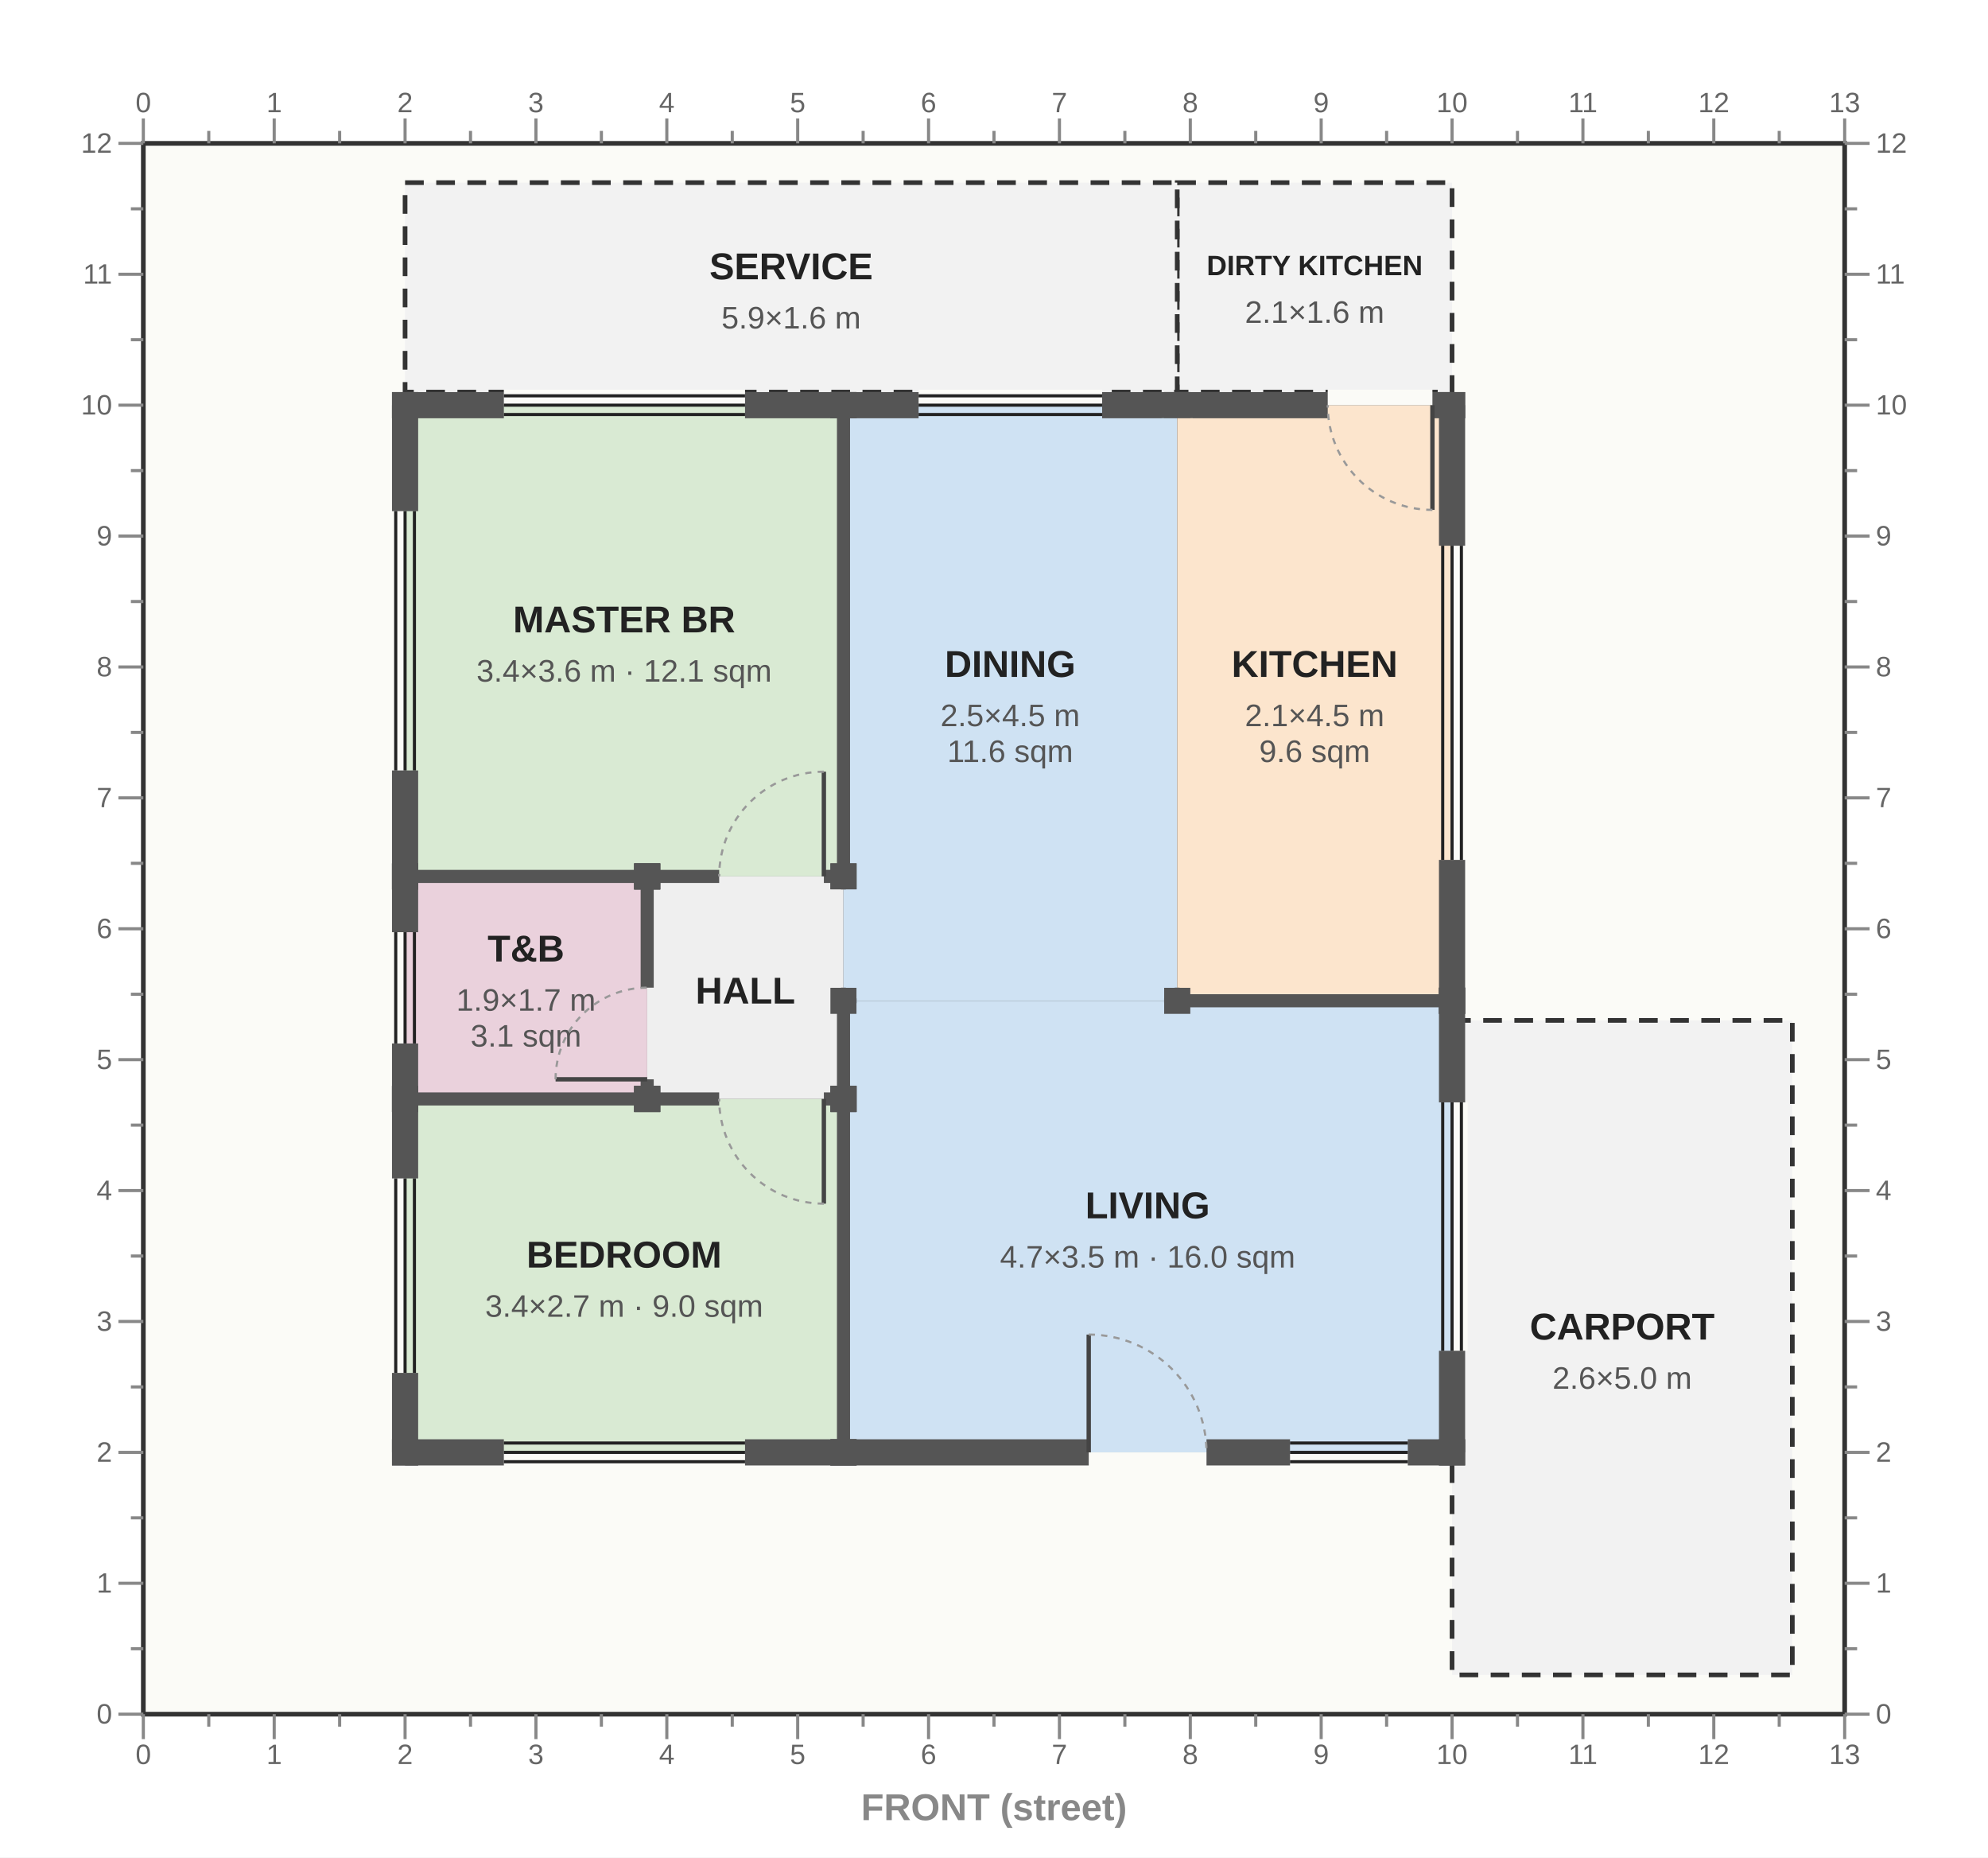
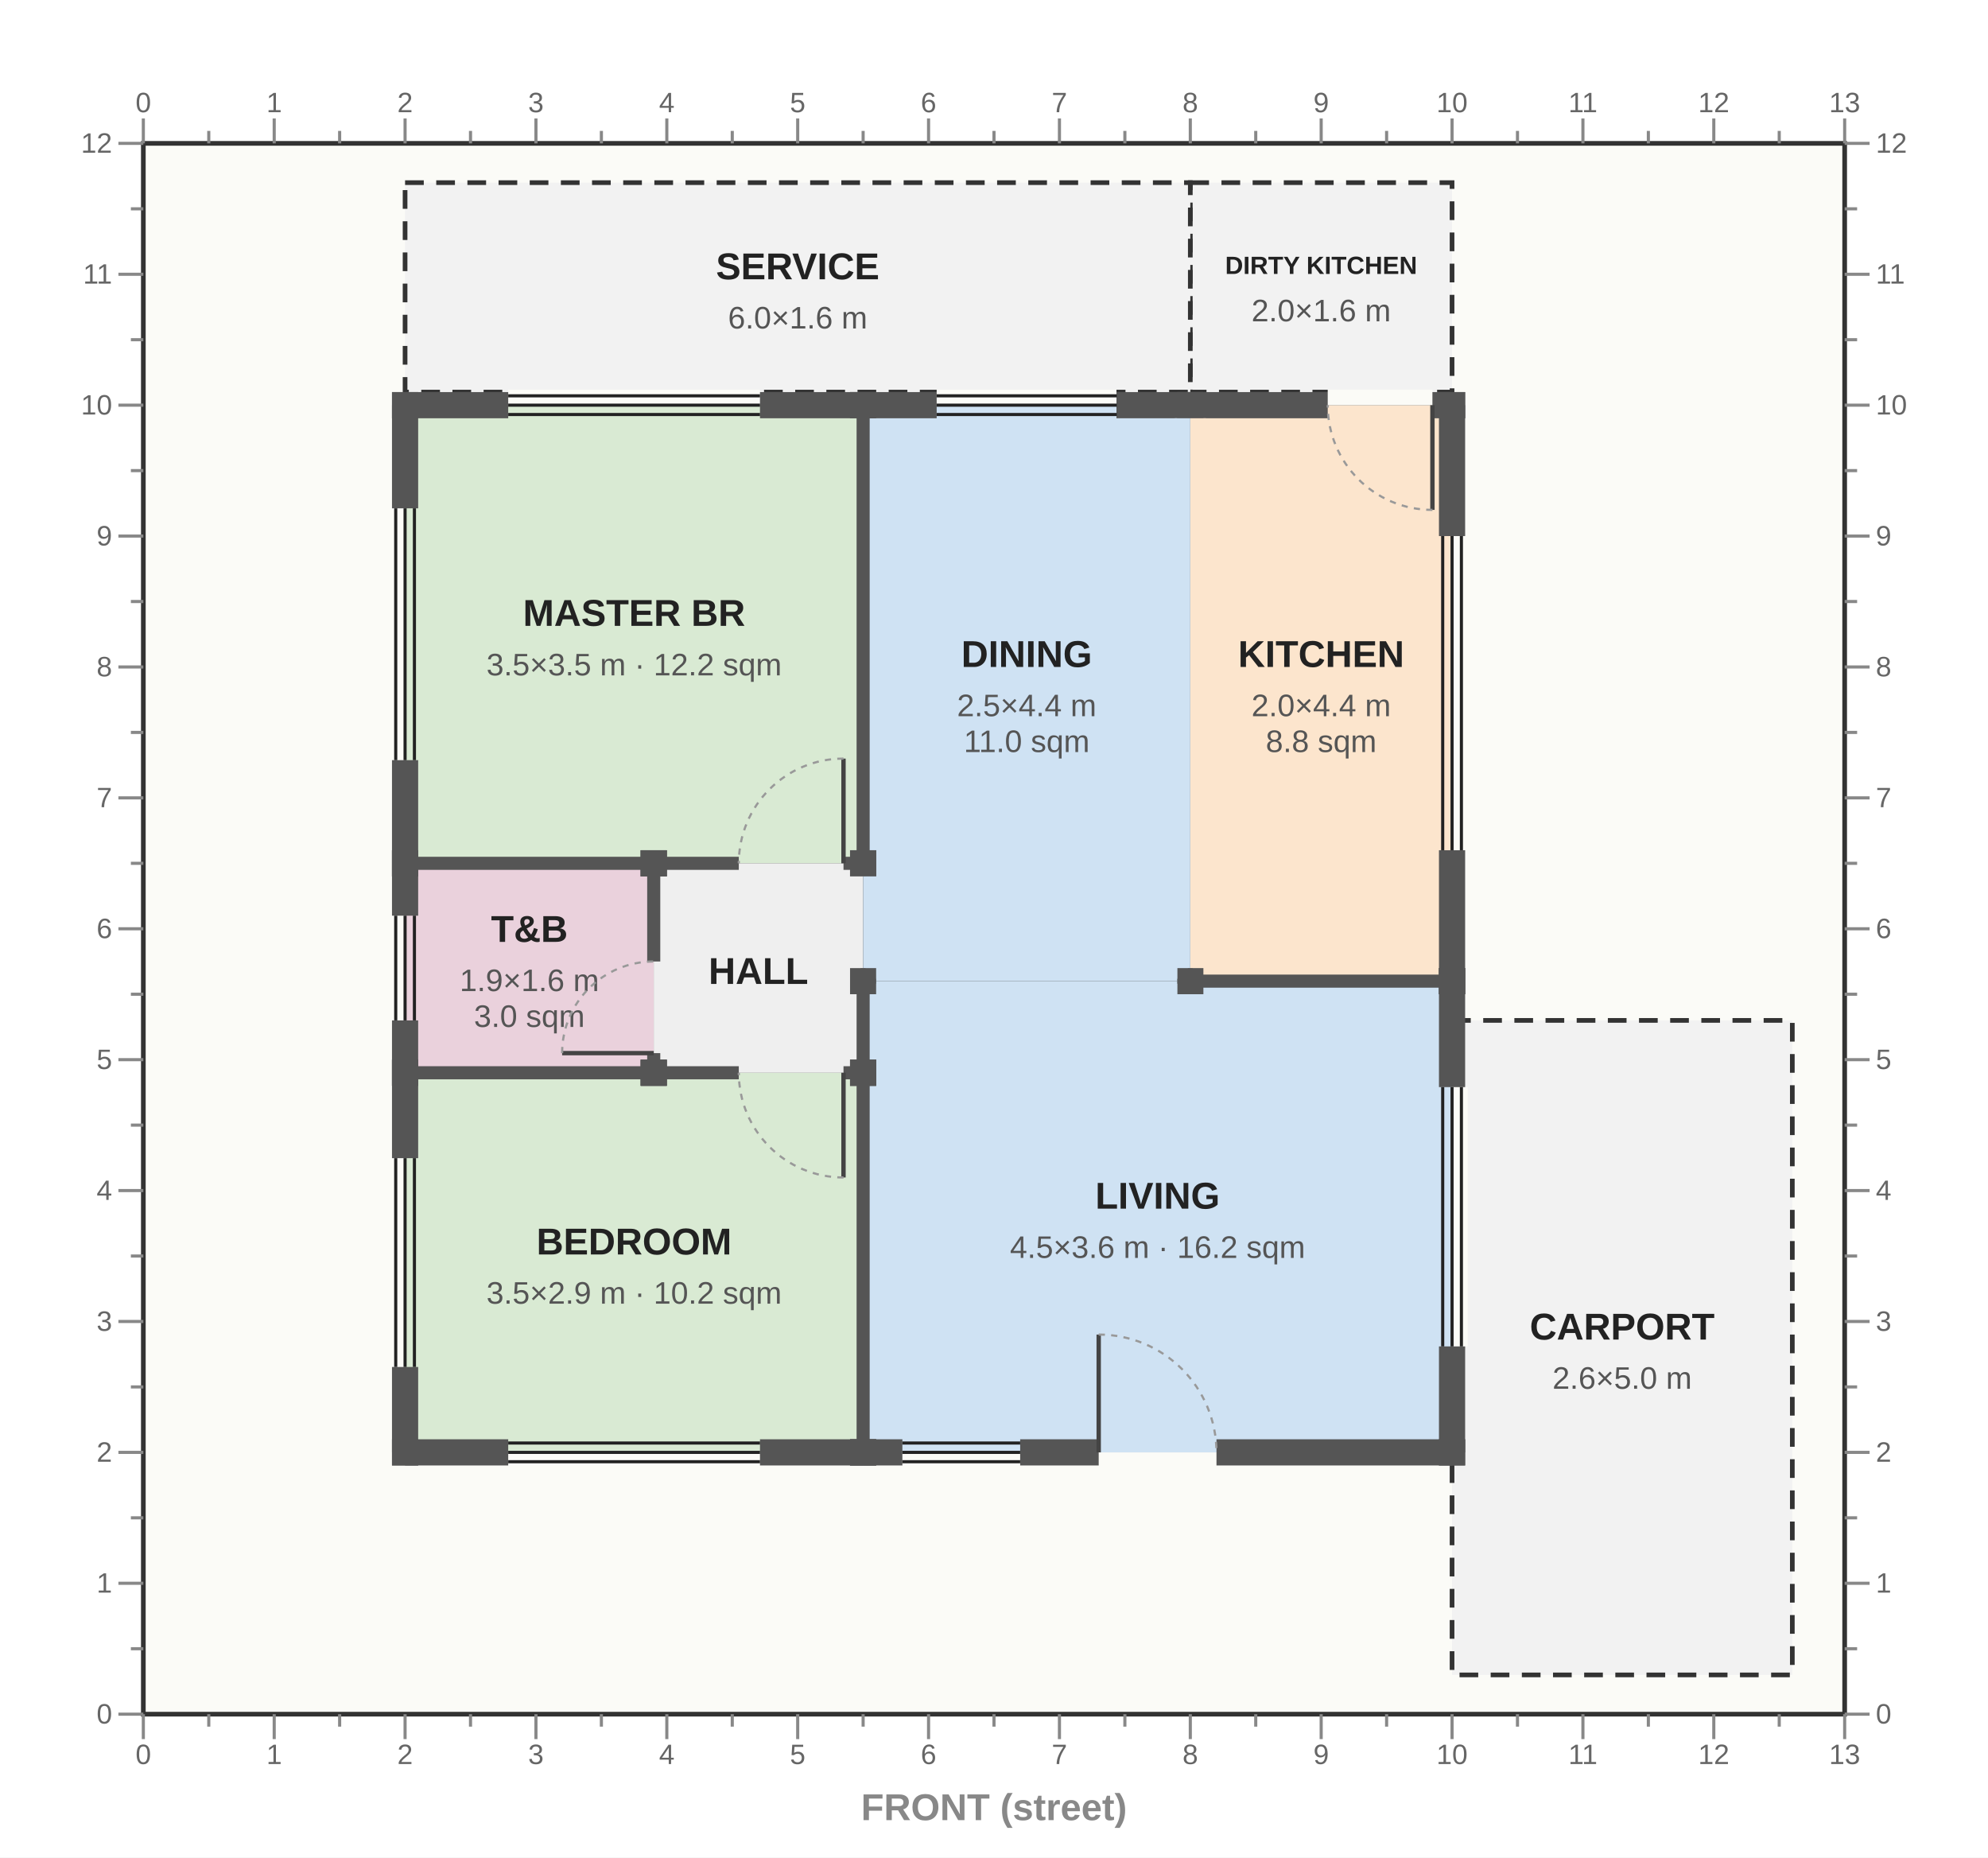
<svg xmlns="http://www.w3.org/2000/svg" width="638" height="596" viewBox="0 0 638 596">
  <rect x="0" y="0" width="638" height="596" fill="white" />
  <rect x="46.0" y="46.0" width="546.0" height="504.0" fill="#fbfbf7" stroke="#333" stroke-width="1.5" />
  <line x1="46.0" y1="46.0" x2="46.0" y2="38.0" stroke="#888" stroke-width="1" />
  <line x1="46.0" y1="550.0" x2="46.0" y2="558.0" stroke="#888" stroke-width="1" />
  <text x="46.0" y="36.0" text-anchor="middle" font-family="Arial" font-size="9" fill="#666">0</text>
  <text x="46.0" y="566.0" text-anchor="middle" font-family="Arial" font-size="9" fill="#666">0</text>
  <line x1="67.0" y1="46.0" x2="67.0" y2="42.0" stroke="#888" stroke-width="1" />
  <line x1="67.0" y1="550.0" x2="67.0" y2="554.0" stroke="#888" stroke-width="1" />
  <line x1="88.0" y1="46.0" x2="88.0" y2="38.0" stroke="#888" stroke-width="1" />
  <line x1="88.0" y1="550.0" x2="88.0" y2="558.0" stroke="#888" stroke-width="1" />
  <text x="88.0" y="36.0" text-anchor="middle" font-family="Arial" font-size="9" fill="#666">1</text>
  <text x="88.0" y="566.0" text-anchor="middle" font-family="Arial" font-size="9" fill="#666">1</text>
  <line x1="109.0" y1="46.0" x2="109.0" y2="42.0" stroke="#888" stroke-width="1" />
  <line x1="109.0" y1="550.0" x2="109.0" y2="554.0" stroke="#888" stroke-width="1" />
  <line x1="130.0" y1="46.0" x2="130.0" y2="38.0" stroke="#888" stroke-width="1" />
  <line x1="130.0" y1="550.0" x2="130.0" y2="558.0" stroke="#888" stroke-width="1" />
  <text x="130.0" y="36.0" text-anchor="middle" font-family="Arial" font-size="9" fill="#666">2</text>
  <text x="130.0" y="566.0" text-anchor="middle" font-family="Arial" font-size="9" fill="#666">2</text>
  <line x1="151.0" y1="46.0" x2="151.0" y2="42.0" stroke="#888" stroke-width="1" />
  <line x1="151.0" y1="550.0" x2="151.0" y2="554.0" stroke="#888" stroke-width="1" />
  <line x1="172.0" y1="46.0" x2="172.0" y2="38.0" stroke="#888" stroke-width="1" />
  <line x1="172.0" y1="550.0" x2="172.0" y2="558.0" stroke="#888" stroke-width="1" />
  <text x="172.0" y="36.0" text-anchor="middle" font-family="Arial" font-size="9" fill="#666">3</text>
  <text x="172.0" y="566.0" text-anchor="middle" font-family="Arial" font-size="9" fill="#666">3</text>
  <line x1="193.0" y1="46.0" x2="193.0" y2="42.0" stroke="#888" stroke-width="1" />
  <line x1="193.0" y1="550.0" x2="193.0" y2="554.0" stroke="#888" stroke-width="1" />
  <line x1="214.0" y1="46.0" x2="214.0" y2="38.0" stroke="#888" stroke-width="1" />
  <line x1="214.0" y1="550.0" x2="214.0" y2="558.0" stroke="#888" stroke-width="1" />
  <text x="214.0" y="36.0" text-anchor="middle" font-family="Arial" font-size="9" fill="#666">4</text>
  <text x="214.0" y="566.0" text-anchor="middle" font-family="Arial" font-size="9" fill="#666">4</text>
  <line x1="235.0" y1="46.0" x2="235.0" y2="42.0" stroke="#888" stroke-width="1" />
  <line x1="235.0" y1="550.0" x2="235.0" y2="554.0" stroke="#888" stroke-width="1" />
  <line x1="256.0" y1="46.0" x2="256.0" y2="38.0" stroke="#888" stroke-width="1" />
  <line x1="256.0" y1="550.0" x2="256.0" y2="558.0" stroke="#888" stroke-width="1" />
  <text x="256.0" y="36.0" text-anchor="middle" font-family="Arial" font-size="9" fill="#666">5</text>
  <text x="256.0" y="566.0" text-anchor="middle" font-family="Arial" font-size="9" fill="#666">5</text>
  <line x1="277.0" y1="46.0" x2="277.0" y2="42.0" stroke="#888" stroke-width="1" />
  <line x1="277.0" y1="550.0" x2="277.0" y2="554.0" stroke="#888" stroke-width="1" />
  <line x1="298.0" y1="46.0" x2="298.0" y2="38.0" stroke="#888" stroke-width="1" />
  <line x1="298.0" y1="550.0" x2="298.0" y2="558.0" stroke="#888" stroke-width="1" />
  <text x="298.0" y="36.0" text-anchor="middle" font-family="Arial" font-size="9" fill="#666">6</text>
  <text x="298.0" y="566.0" text-anchor="middle" font-family="Arial" font-size="9" fill="#666">6</text>
  <line x1="319.0" y1="46.0" x2="319.0" y2="42.0" stroke="#888" stroke-width="1" />
  <line x1="319.0" y1="550.0" x2="319.0" y2="554.0" stroke="#888" stroke-width="1" />
  <line x1="340.0" y1="46.0" x2="340.0" y2="38.0" stroke="#888" stroke-width="1" />
  <line x1="340.0" y1="550.0" x2="340.0" y2="558.0" stroke="#888" stroke-width="1" />
  <text x="340.0" y="36.0" text-anchor="middle" font-family="Arial" font-size="9" fill="#666">7</text>
  <text x="340.0" y="566.0" text-anchor="middle" font-family="Arial" font-size="9" fill="#666">7</text>
  <line x1="361.0" y1="46.0" x2="361.0" y2="42.0" stroke="#888" stroke-width="1" />
  <line x1="361.0" y1="550.0" x2="361.0" y2="554.0" stroke="#888" stroke-width="1" />
  <line x1="382.0" y1="46.0" x2="382.0" y2="38.0" stroke="#888" stroke-width="1" />
  <line x1="382.0" y1="550.0" x2="382.0" y2="558.0" stroke="#888" stroke-width="1" />
  <text x="382.0" y="36.0" text-anchor="middle" font-family="Arial" font-size="9" fill="#666">8</text>
  <text x="382.0" y="566.0" text-anchor="middle" font-family="Arial" font-size="9" fill="#666">8</text>
  <line x1="403.0" y1="46.0" x2="403.0" y2="42.0" stroke="#888" stroke-width="1" />
  <line x1="403.0" y1="550.0" x2="403.0" y2="554.0" stroke="#888" stroke-width="1" />
  <line x1="424.0" y1="46.0" x2="424.0" y2="38.0" stroke="#888" stroke-width="1" />
  <line x1="424.0" y1="550.0" x2="424.0" y2="558.0" stroke="#888" stroke-width="1" />
  <text x="424.0" y="36.0" text-anchor="middle" font-family="Arial" font-size="9" fill="#666">9</text>
  <text x="424.0" y="566.0" text-anchor="middle" font-family="Arial" font-size="9" fill="#666">9</text>
  <line x1="445.0" y1="46.0" x2="445.0" y2="42.0" stroke="#888" stroke-width="1" />
  <line x1="445.0" y1="550.0" x2="445.0" y2="554.0" stroke="#888" stroke-width="1" />
  <line x1="466.0" y1="46.0" x2="466.0" y2="38.0" stroke="#888" stroke-width="1" />
  <line x1="466.0" y1="550.0" x2="466.0" y2="558.0" stroke="#888" stroke-width="1" />
  <text x="466.0" y="36.0" text-anchor="middle" font-family="Arial" font-size="9" fill="#666">10</text>
  <text x="466.0" y="566.0" text-anchor="middle" font-family="Arial" font-size="9" fill="#666">10</text>
  <line x1="487.0" y1="46.0" x2="487.0" y2="42.0" stroke="#888" stroke-width="1" />
  <line x1="487.0" y1="550.0" x2="487.0" y2="554.0" stroke="#888" stroke-width="1" />
  <line x1="508.0" y1="46.0" x2="508.0" y2="38.0" stroke="#888" stroke-width="1" />
  <line x1="508.0" y1="550.0" x2="508.0" y2="558.0" stroke="#888" stroke-width="1" />
  <text x="508.0" y="36.0" text-anchor="middle" font-family="Arial" font-size="9" fill="#666">11</text>
  <text x="508.0" y="566.0" text-anchor="middle" font-family="Arial" font-size="9" fill="#666">11</text>
  <line x1="529.0" y1="46.0" x2="529.0" y2="42.0" stroke="#888" stroke-width="1" />
  <line x1="529.0" y1="550.0" x2="529.0" y2="554.0" stroke="#888" stroke-width="1" />
  <line x1="550.0" y1="46.0" x2="550.0" y2="38.0" stroke="#888" stroke-width="1" />
  <line x1="550.0" y1="550.0" x2="550.0" y2="558.0" stroke="#888" stroke-width="1" />
  <text x="550.0" y="36.0" text-anchor="middle" font-family="Arial" font-size="9" fill="#666">12</text>
  <text x="550.0" y="566.0" text-anchor="middle" font-family="Arial" font-size="9" fill="#666">12</text>
  <line x1="571.0" y1="46.0" x2="571.0" y2="42.0" stroke="#888" stroke-width="1" />
  <line x1="571.0" y1="550.0" x2="571.0" y2="554.0" stroke="#888" stroke-width="1" />
  <line x1="592.0" y1="46.0" x2="592.0" y2="38.0" stroke="#888" stroke-width="1" />
  <line x1="592.0" y1="550.0" x2="592.0" y2="558.0" stroke="#888" stroke-width="1" />
  <text x="592.0" y="36.0" text-anchor="middle" font-family="Arial" font-size="9" fill="#666">13</text>
  <text x="592.0" y="566.0" text-anchor="middle" font-family="Arial" font-size="9" fill="#666">13</text>
  <line x1="46.0" y1="550.0" x2="38.0" y2="550.0" stroke="#888" stroke-width="1" />
  <line x1="592.0" y1="550.0" x2="600.0" y2="550.0" stroke="#888" stroke-width="1" />
  <text x="36.0" y="553.0" text-anchor="end" font-family="Arial" font-size="9" fill="#666">0</text>
  <text x="602.0" y="553.0" text-anchor="start" font-family="Arial" font-size="9" fill="#666">0</text>
  <line x1="46.0" y1="529.0" x2="42.0" y2="529.0" stroke="#888" stroke-width="1" />
  <line x1="592.0" y1="529.0" x2="596.0" y2="529.0" stroke="#888" stroke-width="1" />
  <line x1="46.0" y1="508.0" x2="38.0" y2="508.0" stroke="#888" stroke-width="1" />
  <line x1="592.0" y1="508.0" x2="600.0" y2="508.0" stroke="#888" stroke-width="1" />
  <text x="36.0" y="511.0" text-anchor="end" font-family="Arial" font-size="9" fill="#666">1</text>
  <text x="602.0" y="511.0" text-anchor="start" font-family="Arial" font-size="9" fill="#666">1</text>
  <line x1="46.0" y1="487.0" x2="42.0" y2="487.0" stroke="#888" stroke-width="1" />
  <line x1="592.0" y1="487.0" x2="596.0" y2="487.0" stroke="#888" stroke-width="1" />
  <line x1="46.0" y1="466.0" x2="38.0" y2="466.0" stroke="#888" stroke-width="1" />
  <line x1="592.0" y1="466.0" x2="600.0" y2="466.0" stroke="#888" stroke-width="1" />
  <text x="36.0" y="469.0" text-anchor="end" font-family="Arial" font-size="9" fill="#666">2</text>
  <text x="602.0" y="469.0" text-anchor="start" font-family="Arial" font-size="9" fill="#666">2</text>
  <line x1="46.0" y1="445.0" x2="42.0" y2="445.0" stroke="#888" stroke-width="1" />
  <line x1="592.0" y1="445.0" x2="596.0" y2="445.0" stroke="#888" stroke-width="1" />
  <line x1="46.0" y1="424.0" x2="38.0" y2="424.0" stroke="#888" stroke-width="1" />
  <line x1="592.0" y1="424.0" x2="600.0" y2="424.0" stroke="#888" stroke-width="1" />
  <text x="36.0" y="427.0" text-anchor="end" font-family="Arial" font-size="9" fill="#666">3</text>
  <text x="602.0" y="427.0" text-anchor="start" font-family="Arial" font-size="9" fill="#666">3</text>
  <line x1="46.0" y1="403.0" x2="42.0" y2="403.0" stroke="#888" stroke-width="1" />
  <line x1="592.0" y1="403.0" x2="596.0" y2="403.0" stroke="#888" stroke-width="1" />
  <line x1="46.0" y1="382.0" x2="38.0" y2="382.0" stroke="#888" stroke-width="1" />
  <line x1="592.0" y1="382.0" x2="600.0" y2="382.0" stroke="#888" stroke-width="1" />
  <text x="36.0" y="385.0" text-anchor="end" font-family="Arial" font-size="9" fill="#666">4</text>
  <text x="602.0" y="385.0" text-anchor="start" font-family="Arial" font-size="9" fill="#666">4</text>
  <line x1="46.0" y1="361.0" x2="42.0" y2="361.0" stroke="#888" stroke-width="1" />
  <line x1="592.0" y1="361.0" x2="596.0" y2="361.0" stroke="#888" stroke-width="1" />
  <line x1="46.0" y1="340.0" x2="38.0" y2="340.0" stroke="#888" stroke-width="1" />
  <line x1="592.0" y1="340.0" x2="600.0" y2="340.0" stroke="#888" stroke-width="1" />
  <text x="36.0" y="343.0" text-anchor="end" font-family="Arial" font-size="9" fill="#666">5</text>
  <text x="602.0" y="343.0" text-anchor="start" font-family="Arial" font-size="9" fill="#666">5</text>
  <line x1="46.0" y1="319.0" x2="42.0" y2="319.0" stroke="#888" stroke-width="1" />
  <line x1="592.0" y1="319.0" x2="596.0" y2="319.0" stroke="#888" stroke-width="1" />
  <line x1="46.0" y1="298.0" x2="38.0" y2="298.0" stroke="#888" stroke-width="1" />
  <line x1="592.0" y1="298.0" x2="600.0" y2="298.0" stroke="#888" stroke-width="1" />
  <text x="36.0" y="301.0" text-anchor="end" font-family="Arial" font-size="9" fill="#666">6</text>
  <text x="602.0" y="301.0" text-anchor="start" font-family="Arial" font-size="9" fill="#666">6</text>
  <line x1="46.0" y1="277.0" x2="42.0" y2="277.0" stroke="#888" stroke-width="1" />
  <line x1="592.0" y1="277.0" x2="596.0" y2="277.0" stroke="#888" stroke-width="1" />
  <line x1="46.0" y1="256.0" x2="38.0" y2="256.0" stroke="#888" stroke-width="1" />
  <line x1="592.0" y1="256.0" x2="600.0" y2="256.0" stroke="#888" stroke-width="1" />
  <text x="36.0" y="259.0" text-anchor="end" font-family="Arial" font-size="9" fill="#666">7</text>
  <text x="602.0" y="259.0" text-anchor="start" font-family="Arial" font-size="9" fill="#666">7</text>
  <line x1="46.0" y1="235.0" x2="42.0" y2="235.0" stroke="#888" stroke-width="1" />
  <line x1="592.0" y1="235.0" x2="596.0" y2="235.0" stroke="#888" stroke-width="1" />
  <line x1="46.0" y1="214.0" x2="38.0" y2="214.0" stroke="#888" stroke-width="1" />
  <line x1="592.0" y1="214.0" x2="600.0" y2="214.0" stroke="#888" stroke-width="1" />
  <text x="36.0" y="217.0" text-anchor="end" font-family="Arial" font-size="9" fill="#666">8</text>
  <text x="602.0" y="217.0" text-anchor="start" font-family="Arial" font-size="9" fill="#666">8</text>
  <line x1="46.0" y1="193.0" x2="42.0" y2="193.0" stroke="#888" stroke-width="1" />
  <line x1="592.0" y1="193.0" x2="596.0" y2="193.0" stroke="#888" stroke-width="1" />
  <line x1="46.0" y1="172.0" x2="38.0" y2="172.0" stroke="#888" stroke-width="1" />
  <line x1="592.0" y1="172.0" x2="600.0" y2="172.0" stroke="#888" stroke-width="1" />
  <text x="36.0" y="175.0" text-anchor="end" font-family="Arial" font-size="9" fill="#666">9</text>
  <text x="602.0" y="175.0" text-anchor="start" font-family="Arial" font-size="9" fill="#666">9</text>
  <line x1="46.0" y1="151.0" x2="42.0" y2="151.0" stroke="#888" stroke-width="1" />
  <line x1="592.0" y1="151.0" x2="596.0" y2="151.0" stroke="#888" stroke-width="1" />
  <line x1="46.0" y1="130.0" x2="38.0" y2="130.0" stroke="#888" stroke-width="1" />
  <line x1="592.0" y1="130.0" x2="600.0" y2="130.0" stroke="#888" stroke-width="1" />
  <text x="36.0" y="133.0" text-anchor="end" font-family="Arial" font-size="9" fill="#666">10</text>
  <text x="602.0" y="133.0" text-anchor="start" font-family="Arial" font-size="9" fill="#666">10</text>
  <line x1="46.0" y1="109.0" x2="42.0" y2="109.0" stroke="#888" stroke-width="1" />
  <line x1="592.0" y1="109.0" x2="596.0" y2="109.0" stroke="#888" stroke-width="1" />
  <line x1="46.0" y1="88.0" x2="38.0" y2="88.0" stroke="#888" stroke-width="1" />
  <line x1="592.0" y1="88.0" x2="600.0" y2="88.0" stroke="#888" stroke-width="1" />
  <text x="36.0" y="91.0" text-anchor="end" font-family="Arial" font-size="9" fill="#666">11</text>
  <text x="602.0" y="91.0" text-anchor="start" font-family="Arial" font-size="9" fill="#666">11</text>
  <line x1="46.0" y1="67.0" x2="42.0" y2="67.0" stroke="#888" stroke-width="1" />
  <line x1="592.0" y1="67.0" x2="596.0" y2="67.0" stroke="#888" stroke-width="1" />
  <line x1="46.0" y1="46.0" x2="38.0" y2="46.0" stroke="#888" stroke-width="1" />
  <line x1="592.0" y1="46.0" x2="600.0" y2="46.0" stroke="#888" stroke-width="1" />
  <text x="36.0" y="49.0" text-anchor="end" font-family="Arial" font-size="9" fill="#666">12</text>
  <text x="602.0" y="49.0" text-anchor="start" font-family="Arial" font-size="9" fill="#666">12</text>
  <rect x="130.0" y="130.0" width="336.0" height="336.0" fill="none" stroke="#9aa" stroke-width="1" stroke-dasharray="3 3" />
  <rect x="466.0" y="327.4" width="109.2" height="210.0" fill="#f2f2f2" stroke="#333" stroke-width="1.5" stroke-dasharray="6 4" />
  <text x="520.6" y="429.8" text-anchor="middle" font-family="Arial" font-size="12" font-weight="bold" fill="#222">CARPORT</text>
  <text x="520.6" y="445.6" text-anchor="middle" font-family="Arial" font-size="10" fill="#555">2.6×5.0 m</text>
-   <rect x="377.8" y="58.6" width="88.2" height="67.2" fill="#f2f2f2" stroke="#333" stroke-width="1.5" stroke-dasharray="6 4" />
-   <text x="421.9" y="88.3" text-anchor="middle" font-family="Arial" font-size="9" font-weight="bold" fill="#222">DIRTY KITCHEN</text>
-   <text x="421.9" y="103.6" text-anchor="middle" font-family="Arial" font-size="10" fill="#555">2.1×1.6 m</text>
-   <rect x="130.0" y="58.6" width="247.8" height="67.2" fill="#f2f2f2" stroke="#333" stroke-width="1.5" stroke-dasharray="6 4" />
-   <text x="253.9" y="89.6" text-anchor="middle" font-family="Arial" font-size="12" font-weight="bold" fill="#222">SERVICE</text>
-   <text x="253.9" y="105.4" text-anchor="middle" font-family="Arial" font-size="10" fill="#555">5.9×1.6 m</text>
-   <rect x="130.0" y="130.0" width="140.7" height="151.2" fill="#d9ead3" stroke="#333" stroke-width="1.5" />
-   <text x="200.3" y="202.9" text-anchor="middle" font-family="Arial" font-size="12" font-weight="bold" fill="#222">MASTER BR</text>
-   <text x="200.3" y="218.7" text-anchor="middle" font-family="Arial" font-size="10" fill="#555">3.4×3.6 m · 12.1 sqm</text>
-   <rect x="130.0" y="352.6" width="140.7" height="113.4" fill="#d9ead3" stroke="#333" stroke-width="1.5" />
-   <text x="200.3" y="406.7" text-anchor="middle" font-family="Arial" font-size="12" font-weight="bold" fill="#222">BEDROOM</text>
-   <text x="200.3" y="422.5" text-anchor="middle" font-family="Arial" font-size="10" fill="#555">3.4×2.7 m · 9.0 sqm</text>
-   <rect x="130.0" y="281.2" width="77.7" height="71.4" fill="#ead1dc" stroke="#333" stroke-width="1.5" />
-   <text x="168.8" y="308.5" text-anchor="middle" font-family="Arial" font-size="12" font-weight="bold" fill="#222">T&amp;B</text>
-   <text x="168.8" y="324.3" text-anchor="middle" font-family="Arial" font-size="10" fill="#555">1.9×1.7 m</text>
-   <text x="168.8" y="335.8" text-anchor="middle" font-family="Arial" font-size="10" fill="#555">3.1 sqm</text>
-   <rect x="207.7" y="281.2" width="63.0" height="71.4" fill="#efefef" stroke="#333" stroke-width="1.5" />
-   <text x="239.2" y="322.0" text-anchor="middle" font-family="Arial" font-size="12" font-weight="bold" fill="#222">HALL</text>
-   <rect x="270.7" y="321.1" width="195.3" height="144.9" fill="#cfe2f3" stroke="#333" stroke-width="1.5" />
-   <text x="368.3" y="390.9" text-anchor="middle" font-family="Arial" font-size="12" font-weight="bold" fill="#222">LIVING</text>
-   <text x="368.3" y="406.7" text-anchor="middle" font-family="Arial" font-size="10" fill="#555">4.7×3.5 m · 16.0 sqm</text>
-   <rect x="270.7" y="130.0" width="107.1" height="191.1" fill="#cfe2f3" stroke="#333" stroke-width="1.5" />
-   <text x="324.2" y="217.2" text-anchor="middle" font-family="Arial" font-size="12" font-weight="bold" fill="#222">DINING</text>
-   <text x="324.2" y="233.0" text-anchor="middle" font-family="Arial" font-size="10" fill="#555">2.5×4.5 m</text>
-   <text x="324.2" y="244.5" text-anchor="middle" font-family="Arial" font-size="10" fill="#555">11.6 sqm</text>
-   <rect x="377.8" y="130.0" width="88.2" height="191.1" fill="#fce5cd" stroke="#333" stroke-width="1.5" />
-   <text x="421.9" y="217.2" text-anchor="middle" font-family="Arial" font-size="12" font-weight="bold" fill="#222">KITCHEN</text>
-   <text x="421.9" y="233.0" text-anchor="middle" font-family="Arial" font-size="10" fill="#555">2.1×4.5 m</text>
-   <text x="421.9" y="244.5" text-anchor="middle" font-family="Arial" font-size="10" fill="#555">9.6 sqm</text>
+   <rect x="382.0" y="58.6" width="84.0" height="67.2" fill="#f2f2f2" stroke="#333" stroke-width="1.5" stroke-dasharray="6 4" />
+   <text x="424.0" y="87.9" text-anchor="middle" font-family="Arial" font-size="8" font-weight="bold" fill="#222">DIRTY KITCHEN</text>
+   <text x="424.0" y="103.1" text-anchor="middle" font-family="Arial" font-size="10" fill="#555">2.0×1.6 m</text>
+   <rect x="130.0" y="58.6" width="252.0" height="67.2" fill="#f2f2f2" stroke="#333" stroke-width="1.5" stroke-dasharray="6 4" />
+   <text x="256.0" y="89.6" text-anchor="middle" font-family="Arial" font-size="12" font-weight="bold" fill="#222">SERVICE</text>
+   <text x="256.0" y="105.4" text-anchor="middle" font-family="Arial" font-size="10" fill="#555">6.0×1.6 m</text>
+   <rect x="130.0" y="130.0" width="147.0" height="147.0" fill="#d9ead3" stroke="#333" stroke-width="1.5" />
+   <text x="203.5" y="200.8" text-anchor="middle" font-family="Arial" font-size="12" font-weight="bold" fill="#222">MASTER BR</text>
+   <text x="203.5" y="216.7" text-anchor="middle" font-family="Arial" font-size="10" fill="#555">3.5×3.5 m · 12.2 sqm</text>
+   <rect x="130.0" y="344.2" width="147.0" height="121.8" fill="#d9ead3" stroke="#333" stroke-width="1.5" />
+   <text x="203.5" y="402.5" text-anchor="middle" font-family="Arial" font-size="12" font-weight="bold" fill="#222">BEDROOM</text>
+   <text x="203.5" y="418.3" text-anchor="middle" font-family="Arial" font-size="10" fill="#555">3.5×2.9 m · 10.2 sqm</text>
+   <rect x="130.0" y="277.0" width="79.8" height="67.2" fill="#ead1dc" stroke="#333" stroke-width="1.5" />
+   <text x="169.9" y="302.2" text-anchor="middle" font-family="Arial" font-size="12" font-weight="bold" fill="#222">T&amp;B</text>
+   <text x="169.9" y="318.0" text-anchor="middle" font-family="Arial" font-size="10" fill="#555">1.9×1.6 m</text>
+   <text x="169.9" y="329.5" text-anchor="middle" font-family="Arial" font-size="10" fill="#555">3.0 sqm</text>
+   <rect x="209.8" y="277.0" width="67.2" height="67.2" fill="#efefef" stroke="#333" stroke-width="1.5" />
+   <text x="243.4" y="315.7" text-anchor="middle" font-family="Arial" font-size="12" font-weight="bold" fill="#222">HALL</text>
+   <rect x="277.0" y="314.8" width="189.0" height="151.2" fill="#cfe2f3" stroke="#333" stroke-width="1.5" />
+   <text x="371.5" y="387.8" text-anchor="middle" font-family="Arial" font-size="12" font-weight="bold" fill="#222">LIVING</text>
+   <text x="371.5" y="403.6" text-anchor="middle" font-family="Arial" font-size="10" fill="#555">4.5×3.6 m · 16.2 sqm</text>
+   <rect x="277.0" y="130.0" width="105.0" height="184.8" fill="#cfe2f3" stroke="#333" stroke-width="1.5" />
+   <text x="329.5" y="214.0" text-anchor="middle" font-family="Arial" font-size="12" font-weight="bold" fill="#222">DINING</text>
+   <text x="329.5" y="229.8" text-anchor="middle" font-family="Arial" font-size="10" fill="#555">2.5×4.4 m</text>
+   <text x="329.5" y="241.3" text-anchor="middle" font-family="Arial" font-size="10" fill="#555">11.0 sqm</text>
+   <rect x="382.0" y="130.0" width="84.0" height="184.8" fill="#fce5cd" stroke="#333" stroke-width="1.5" />
+   <text x="424.0" y="214.0" text-anchor="middle" font-family="Arial" font-size="12" font-weight="bold" fill="#222">KITCHEN</text>
+   <text x="424.0" y="229.8" text-anchor="middle" font-family="Arial" font-size="10" fill="#555">2.0×4.4 m</text>
+   <text x="424.0" y="241.3" text-anchor="middle" font-family="Arial" font-size="10" fill="#555">8.8 sqm</text>
  <text x="319.0" y="584.0" text-anchor="middle" font-family="Arial" font-size="12" font-weight="bold" fill="#888">FRONT (street)</text>
-   <rect x="130.00" y="279.10" width="77.70" height="4.20" fill="#555" stroke="none" />
-   <rect x="207.70" y="279.10" width="63.00" height="4.20" fill="#555" stroke="none" />
-   <rect x="268.60" y="130.00" width="4.20" height="151.20" fill="#555" stroke="none" />
-   <rect x="130.00" y="350.50" width="77.70" height="4.20" fill="#555" stroke="none" />
-   <rect x="207.70" y="350.50" width="63.00" height="4.20" fill="#555" stroke="none" />
-   <rect x="268.60" y="352.60" width="4.20" height="113.40" fill="#555" stroke="none" />
-   <rect x="205.60" y="281.20" width="4.20" height="71.40" fill="#555" stroke="none" />
-   <rect x="268.60" y="321.10" width="4.20" height="31.50" fill="#555" stroke="none" />
-   <rect x="377.80" y="319.00" width="88.20" height="4.20" fill="#555" stroke="none" />
-   <rect x="130.00" y="125.80" width="140.70" height="8.40" fill="#555" stroke="none" />
-   <rect x="125.80" y="130.00" width="8.40" height="151.20" fill="#555" stroke="none" />
-   <rect x="130.00" y="461.80" width="140.70" height="8.40" fill="#555" stroke="none" />
-   <rect x="125.80" y="352.60" width="8.40" height="113.40" fill="#555" stroke="none" />
-   <rect x="125.80" y="281.20" width="8.40" height="71.40" fill="#555" stroke="none" />
-   <rect x="270.70" y="461.80" width="195.30" height="8.40" fill="#555" stroke="none" />
-   <rect x="461.80" y="321.10" width="8.40" height="144.90" fill="#555" stroke="none" />
-   <rect x="270.70" y="125.80" width="107.10" height="8.40" fill="#555" stroke="none" />
-   <rect x="377.80" y="125.80" width="88.20" height="8.40" fill="#555" stroke="none" />
-   <rect x="461.80" y="130.00" width="8.40" height="191.10" fill="#555" stroke="none" />
-   <rect x="125.80" y="277.00" width="8.40" height="8.40" fill="#555" stroke="none" />
-   <rect x="203.50" y="277.00" width="8.40" height="8.40" fill="#555" stroke="none" />
-   <rect x="203.50" y="277.00" width="8.40" height="8.40" fill="#555" stroke="none" />
-   <rect x="266.50" y="277.00" width="8.40" height="8.40" fill="#555" stroke="none" />
-   <rect x="266.50" y="277.00" width="8.40" height="8.40" fill="#555" stroke="none" />
-   <rect x="266.50" y="125.80" width="8.40" height="8.40" fill="#555" stroke="none" />
-   <rect x="125.80" y="348.40" width="8.40" height="8.40" fill="#555" stroke="none" />
-   <rect x="203.50" y="348.40" width="8.40" height="8.40" fill="#555" stroke="none" />
-   <rect x="203.50" y="348.40" width="8.40" height="8.40" fill="#555" stroke="none" />
-   <rect x="266.50" y="348.40" width="8.40" height="8.40" fill="#555" stroke="none" />
-   <rect x="266.50" y="461.80" width="8.40" height="8.40" fill="#555" stroke="none" />
-   <rect x="266.50" y="348.40" width="8.40" height="8.40" fill="#555" stroke="none" />
-   <rect x="203.50" y="348.40" width="8.40" height="8.40" fill="#555" stroke="none" />
-   <rect x="203.50" y="277.00" width="8.40" height="8.40" fill="#555" stroke="none" />
-   <rect x="266.50" y="348.40" width="8.40" height="8.40" fill="#555" stroke="none" />
-   <rect x="266.50" y="316.90" width="8.40" height="8.40" fill="#555" stroke="none" />
-   <rect x="373.60" y="316.90" width="8.40" height="8.40" fill="#555" stroke="none" />
-   <rect x="461.80" y="316.90" width="8.40" height="8.40" fill="#555" stroke="none" />
+   <rect x="130.00" y="274.90" width="79.80" height="4.20" fill="#555" stroke="none" />
+   <rect x="209.80" y="274.90" width="67.20" height="4.20" fill="#555" stroke="none" />
+   <rect x="274.90" y="130.00" width="4.20" height="147.00" fill="#555" stroke="none" />
+   <rect x="130.00" y="342.10" width="79.80" height="4.20" fill="#555" stroke="none" />
+   <rect x="209.80" y="342.10" width="67.20" height="4.20" fill="#555" stroke="none" />
+   <rect x="274.90" y="344.20" width="4.20" height="121.80" fill="#555" stroke="none" />
+   <rect x="207.70" y="277.00" width="4.20" height="67.20" fill="#555" stroke="none" />
+   <rect x="274.90" y="314.80" width="4.20" height="29.40" fill="#555" stroke="none" />
+   <rect x="382.00" y="312.70" width="84.00" height="4.20" fill="#555" stroke="none" />
+   <rect x="130.00" y="125.80" width="147.00" height="8.40" fill="#555" stroke="none" />
+   <rect x="125.80" y="130.00" width="8.40" height="147.00" fill="#555" stroke="none" />
+   <rect x="130.00" y="461.80" width="147.00" height="8.40" fill="#555" stroke="none" />
+   <rect x="125.80" y="344.20" width="8.40" height="121.80" fill="#555" stroke="none" />
+   <rect x="125.80" y="277.00" width="8.40" height="67.20" fill="#555" stroke="none" />
+   <rect x="277.00" y="461.80" width="189.00" height="8.40" fill="#555" stroke="none" />
+   <rect x="461.80" y="314.80" width="8.40" height="151.20" fill="#555" stroke="none" />
+   <rect x="277.00" y="125.80" width="105.00" height="8.40" fill="#555" stroke="none" />
+   <rect x="382.00" y="125.80" width="84.00" height="8.40" fill="#555" stroke="none" />
+   <rect x="461.80" y="130.00" width="8.40" height="184.80" fill="#555" stroke="none" />
+   <rect x="125.80" y="272.80" width="8.40" height="8.40" fill="#555" stroke="none" />
+   <rect x="205.60" y="272.80" width="8.40" height="8.40" fill="#555" stroke="none" />
+   <rect x="205.60" y="272.80" width="8.40" height="8.40" fill="#555" stroke="none" />
+   <rect x="272.80" y="272.80" width="8.40" height="8.40" fill="#555" stroke="none" />
+   <rect x="272.80" y="272.80" width="8.40" height="8.40" fill="#555" stroke="none" />
+   <rect x="272.80" y="125.80" width="8.40" height="8.40" fill="#555" stroke="none" />
+   <rect x="125.80" y="340.00" width="8.40" height="8.40" fill="#555" stroke="none" />
+   <rect x="205.60" y="340.00" width="8.40" height="8.40" fill="#555" stroke="none" />
+   <rect x="205.60" y="340.00" width="8.40" height="8.40" fill="#555" stroke="none" />
+   <rect x="272.80" y="340.00" width="8.40" height="8.40" fill="#555" stroke="none" />
+   <rect x="272.80" y="461.80" width="8.40" height="8.40" fill="#555" stroke="none" />
+   <rect x="272.80" y="340.00" width="8.40" height="8.40" fill="#555" stroke="none" />
+   <rect x="205.60" y="340.00" width="8.40" height="8.40" fill="#555" stroke="none" />
+   <rect x="205.60" y="272.80" width="8.40" height="8.40" fill="#555" stroke="none" />
+   <rect x="272.80" y="340.00" width="8.40" height="8.40" fill="#555" stroke="none" />
+   <rect x="272.80" y="310.60" width="8.40" height="8.40" fill="#555" stroke="none" />
+   <rect x="377.80" y="310.60" width="8.40" height="8.40" fill="#555" stroke="none" />
+   <rect x="461.80" y="310.60" width="8.40" height="8.40" fill="#555" stroke="none" />
  <rect x="125.80" y="125.80" width="8.40" height="8.40" fill="#555" stroke="none" />
-   <rect x="266.50" y="125.80" width="8.40" height="8.40" fill="#555" stroke="none" />
-   <rect x="125.80" y="277.00" width="8.40" height="8.40" fill="#555" stroke="none" />
+   <rect x="272.80" y="125.80" width="8.40" height="8.40" fill="#555" stroke="none" />
+   <rect x="125.80" y="272.80" width="8.40" height="8.40" fill="#555" stroke="none" />
  <rect x="125.80" y="125.80" width="8.40" height="8.40" fill="#555" stroke="none" />
  <rect x="125.80" y="461.80" width="8.40" height="8.40" fill="#555" stroke="none" />
-   <rect x="266.50" y="461.80" width="8.40" height="8.40" fill="#555" stroke="none" />
+   <rect x="272.80" y="461.80" width="8.40" height="8.40" fill="#555" stroke="none" />
  <rect x="125.80" y="461.80" width="8.40" height="8.40" fill="#555" stroke="none" />
-   <rect x="125.80" y="348.40" width="8.40" height="8.40" fill="#555" stroke="none" />
-   <rect x="125.80" y="348.40" width="8.40" height="8.40" fill="#555" stroke="none" />
-   <rect x="125.80" y="277.00" width="8.40" height="8.40" fill="#555" stroke="none" />
-   <rect x="266.50" y="461.80" width="8.40" height="8.40" fill="#555" stroke="none" />
+   <rect x="125.80" y="340.00" width="8.40" height="8.40" fill="#555" stroke="none" />
+   <rect x="125.80" y="340.00" width="8.40" height="8.40" fill="#555" stroke="none" />
+   <rect x="125.80" y="272.80" width="8.40" height="8.40" fill="#555" stroke="none" />
+   <rect x="272.80" y="461.80" width="8.40" height="8.40" fill="#555" stroke="none" />
  <rect x="461.80" y="461.80" width="8.40" height="8.40" fill="#555" stroke="none" />
  <rect x="461.80" y="461.80" width="8.40" height="8.40" fill="#555" stroke="none" />
-   <rect x="461.80" y="316.90" width="8.40" height="8.40" fill="#555" stroke="none" />
-   <rect x="266.50" y="125.80" width="8.40" height="8.40" fill="#555" stroke="none" />
-   <rect x="373.60" y="125.80" width="8.40" height="8.40" fill="#555" stroke="none" />
-   <rect x="373.60" y="125.80" width="8.40" height="8.40" fill="#555" stroke="none" />
+   <rect x="461.80" y="310.60" width="8.40" height="8.40" fill="#555" stroke="none" />
+   <rect x="272.80" y="125.80" width="8.40" height="8.40" fill="#555" stroke="none" />
+   <rect x="377.80" y="125.80" width="8.40" height="8.40" fill="#555" stroke="none" />
+   <rect x="377.80" y="125.80" width="8.40" height="8.40" fill="#555" stroke="none" />
  <rect x="461.80" y="125.80" width="8.40" height="8.40" fill="#555" stroke="none" />
-   <rect x="461.80" y="316.90" width="8.40" height="8.40" fill="#555" stroke="none" />
+   <rect x="461.80" y="310.60" width="8.40" height="8.40" fill="#555" stroke="none" />
  <rect x="461.80" y="125.80" width="8.40" height="8.40" fill="#555" stroke="none" />
-   <rect x="265.7" y="285.4" width="5.0" height="31.5" fill="#efefef" stroke="none" />
-   <rect x="270.7" y="285.4" width="5.0" height="31.5" fill="#cfe2f3" stroke="none" />
-   <rect x="274.9" y="321.1" width="98.7" height="5.0" fill="#cfe2f3" stroke="none" />
-   <rect x="274.9" y="316.1" width="98.7" height="5.0" fill="#cfe2f3" stroke="none" />
-   <rect x="372.8" y="134.2" width="5.0" height="182.7" fill="#cfe2f3" stroke="none" />
-   <rect x="377.8" y="134.2" width="5.0" height="182.7" fill="#fce5cd" stroke="none" />
-   <rect x="230.8" y="276.2" width="33.6" height="5.0" fill="#d9ead3" stroke="none" />
-   <rect x="230.8" y="281.2" width="33.6" height="5.0" fill="#efefef" stroke="none" />
-   <line x1="264.4" y1="281.2" x2="264.4" y2="247.6" stroke="#444" stroke-width="1.4" />
-   <path d="M 264.4 247.6 A 33.6 33.6 0 0 0 230.8 281.2" fill="none" stroke="#999" stroke-width="0.7" stroke-dasharray="2 2" />
-   <rect x="230.8" y="352.6" width="33.6" height="5.0" fill="#d9ead3" stroke="none" />
-   <rect x="230.8" y="347.6" width="33.6" height="5.0" fill="#efefef" stroke="none" />
-   <line x1="264.4" y1="352.6" x2="264.4" y2="386.2" stroke="#444" stroke-width="1.4" />
-   <path d="M 264.4 386.2 A 33.6 33.6 0 0 1 230.8 352.6" fill="none" stroke="#999" stroke-width="0.7" stroke-dasharray="2 2" />
-   <rect x="202.7" y="316.9" width="5.0" height="29.4" fill="#ead1dc" stroke="none" />
-   <rect x="207.7" y="316.9" width="5.0" height="29.4" fill="#efefef" stroke="none" />
-   <line x1="207.7" y1="346.3" x2="178.3" y2="346.3" stroke="#444" stroke-width="1.4" />
-   <path d="M 178.3 346.3 A 29.4 29.4 0 0 1 207.7 316.9" fill="none" stroke="#999" stroke-width="0.7" stroke-dasharray="2 2" />
-   <rect x="349.4" y="461.0" width="37.8" height="5.0" fill="#cfe2f3" stroke="none" />
-   <rect x="349.4" y="466.0" width="37.8" height="5.0" fill="#fbfbf7" stroke="none" />
-   <line x1="349.4" y1="466.0" x2="349.4" y2="428.2" stroke="#444" stroke-width="1.4" />
-   <path d="M 349.4 428.2 A 37.8 37.8 0 0 1 387.2 466.0" fill="none" stroke="#999" stroke-width="0.7" stroke-dasharray="2 2" />
+   <rect x="272.0" y="281.2" width="5.0" height="29.4" fill="#efefef" stroke="none" />
+   <rect x="277.0" y="281.2" width="5.0" height="29.4" fill="#cfe2f3" stroke="none" />
+   <rect x="281.2" y="314.8" width="96.6" height="5.0" fill="#cfe2f3" stroke="none" />
+   <rect x="281.2" y="309.8" width="96.6" height="5.0" fill="#cfe2f3" stroke="none" />
+   <rect x="377.0" y="134.2" width="5.0" height="176.4" fill="#cfe2f3" stroke="none" />
+   <rect x="382.0" y="134.2" width="5.0" height="176.4" fill="#fce5cd" stroke="none" />
+   <rect x="237.1" y="272.0" width="33.6" height="5.0" fill="#d9ead3" stroke="none" />
+   <rect x="237.1" y="277.0" width="33.6" height="5.0" fill="#efefef" stroke="none" />
+   <line x1="270.7" y1="277.0" x2="270.7" y2="243.4" stroke="#444" stroke-width="1.4" />
+   <path d="M 270.7 243.4 A 33.6 33.6 0 0 0 237.1 277.0" fill="none" stroke="#999" stroke-width="0.7" stroke-dasharray="2 2" />
+   <rect x="237.1" y="344.2" width="33.6" height="5.0" fill="#d9ead3" stroke="none" />
+   <rect x="237.1" y="339.2" width="33.6" height="5.0" fill="#efefef" stroke="none" />
+   <line x1="270.7" y1="344.2" x2="270.7" y2="377.8" stroke="#444" stroke-width="1.4" />
+   <path d="M 270.7 377.8 A 33.6 33.6 0 0 1 237.1 344.2" fill="none" stroke="#999" stroke-width="0.7" stroke-dasharray="2 2" />
+   <rect x="204.8" y="308.5" width="5.0" height="29.4" fill="#ead1dc" stroke="none" />
+   <rect x="209.8" y="308.5" width="5.0" height="29.4" fill="#efefef" stroke="none" />
+   <line x1="209.8" y1="337.9" x2="180.4" y2="337.9" stroke="#444" stroke-width="1.4" />
+   <path d="M 180.4 337.9 A 29.4 29.4 0 0 1 209.8 308.5" fill="none" stroke="#999" stroke-width="0.7" stroke-dasharray="2 2" />
+   <rect x="352.6" y="461.0" width="37.8" height="5.0" fill="#cfe2f3" stroke="none" />
+   <rect x="352.6" y="466.0" width="37.8" height="5.0" fill="#fbfbf7" stroke="none" />
+   <line x1="352.6" y1="466.0" x2="352.6" y2="428.2" stroke="#444" stroke-width="1.4" />
+   <path d="M 352.6 428.2 A 37.8 37.8 0 0 1 390.4 466.0" fill="none" stroke="#999" stroke-width="0.7" stroke-dasharray="2 2" />
  <rect x="426.1" y="130.0" width="33.6" height="5.0" fill="#fce5cd" stroke="none" />
  <rect x="426.1" y="125.0" width="33.6" height="5.0" fill="#fbfbf7" stroke="none" />
  <line x1="459.7" y1="130.0" x2="459.7" y2="163.6" stroke="#444" stroke-width="1.4" />
  <path d="M 459.7 163.6 A 33.6 33.6 0 0 1 426.1 130.0" fill="none" stroke="#999" stroke-width="0.7" stroke-dasharray="2 2" />
-   <rect x="130.0" y="164.0" width="5.0" height="83.2" fill="#d9ead3" stroke="none" />
-   <rect x="125.0" y="164.0" width="5.0" height="83.2" fill="#fbfbf7" stroke="none" />
-   <line x1="127.0" y1="247.2" x2="127.0" y2="164.0" stroke="#222" stroke-width="1.0" />
-   <line x1="130.0" y1="247.2" x2="130.0" y2="164.0" stroke="#222" stroke-width="1.0" />
-   <line x1="133.0" y1="247.2" x2="133.0" y2="164.0" stroke="#222" stroke-width="1.0" />
-   <rect x="161.7" y="130.0" width="77.4" height="5.0" fill="#d9ead3" stroke="none" />
-   <rect x="161.7" y="125.0" width="77.4" height="5.0" fill="#fbfbf7" stroke="none" />
-   <line x1="161.7" y1="127.0" x2="239.1" y2="127.0" stroke="#222" stroke-width="1.0" />
-   <line x1="161.7" y1="130.0" x2="239.1" y2="130.0" stroke="#222" stroke-width="1.0" />
-   <line x1="161.7" y1="133.0" x2="239.1" y2="133.0" stroke="#222" stroke-width="1.0" />
-   <rect x="161.7" y="461.0" width="77.4" height="5.0" fill="#d9ead3" stroke="none" />
-   <rect x="161.7" y="466.0" width="77.4" height="5.0" fill="#fbfbf7" stroke="none" />
-   <line x1="161.7" y1="463.0" x2="239.1" y2="463.0" stroke="#222" stroke-width="1.0" />
-   <line x1="161.7" y1="466.0" x2="239.1" y2="466.0" stroke="#222" stroke-width="1.0" />
-   <line x1="161.7" y1="469.0" x2="239.1" y2="469.0" stroke="#222" stroke-width="1.0" />
-   <rect x="130.0" y="378.1" width="5.0" height="62.4" fill="#d9ead3" stroke="none" />
-   <rect x="125.0" y="378.1" width="5.0" height="62.4" fill="#fbfbf7" stroke="none" />
-   <line x1="127.0" y1="440.5" x2="127.0" y2="378.1" stroke="#222" stroke-width="1.0" />
-   <line x1="130.0" y1="440.5" x2="130.0" y2="378.1" stroke="#222" stroke-width="1.0" />
-   <line x1="133.0" y1="440.5" x2="133.0" y2="378.1" stroke="#222" stroke-width="1.0" />
-   <rect x="130.0" y="299.1" width="5.0" height="35.7" fill="#ead1dc" stroke="none" />
-   <rect x="125.0" y="299.1" width="5.0" height="35.7" fill="#fbfbf7" stroke="none" />
-   <line x1="127.0" y1="334.8" x2="127.0" y2="299.1" stroke="#222" stroke-width="1.0" />
-   <line x1="130.0" y1="334.8" x2="130.0" y2="299.1" stroke="#222" stroke-width="1.0" />
-   <line x1="133.0" y1="334.8" x2="133.0" y2="299.1" stroke="#222" stroke-width="1.0" />
-   <rect x="414.0" y="461.0" width="37.8" height="5.0" fill="#cfe2f3" stroke="none" />
-   <rect x="414.0" y="466.0" width="37.8" height="5.0" fill="#fbfbf7" stroke="none" />
-   <line x1="414.0" y1="463.0" x2="451.8" y2="463.0" stroke="#222" stroke-width="1.0" />
-   <line x1="414.0" y1="466.0" x2="451.8" y2="466.0" stroke="#222" stroke-width="1.0" />
-   <line x1="414.0" y1="469.0" x2="451.8" y2="469.0" stroke="#222" stroke-width="1.0" />
-   <rect x="461.0" y="353.7" width="5.0" height="79.7" fill="#cfe2f3" stroke="none" />
-   <rect x="466.0" y="353.7" width="5.0" height="79.7" fill="#fbfbf7" stroke="none" />
-   <line x1="463.0" y1="433.4" x2="463.0" y2="353.7" stroke="#222" stroke-width="1.0" />
-   <line x1="466.0" y1="433.4" x2="466.0" y2="353.7" stroke="#222" stroke-width="1.0" />
-   <line x1="469.0" y1="433.4" x2="469.0" y2="353.7" stroke="#222" stroke-width="1.0" />
-   <rect x="294.8" y="130.0" width="58.9" height="5.0" fill="#cfe2f3" stroke="none" />
-   <rect x="294.8" y="125.0" width="58.9" height="5.0" fill="#fbfbf7" stroke="none" />
-   <line x1="294.8" y1="127.0" x2="353.7" y2="127.0" stroke="#222" stroke-width="1.0" />
-   <line x1="294.8" y1="130.0" x2="353.7" y2="130.0" stroke="#222" stroke-width="1.0" />
-   <line x1="294.8" y1="133.0" x2="353.7" y2="133.0" stroke="#222" stroke-width="1.0" />
-   <rect x="461.0" y="175.1" width="5.0" height="100.8" fill="#fce5cd" stroke="none" />
-   <rect x="466.0" y="175.1" width="5.0" height="100.8" fill="#fbfbf7" stroke="none" />
-   <line x1="463.0" y1="275.9" x2="463.0" y2="175.1" stroke="#222" stroke-width="1.0" />
-   <line x1="466.0" y1="275.9" x2="466.0" y2="175.1" stroke="#222" stroke-width="1.0" />
-   <line x1="469.0" y1="275.9" x2="469.0" y2="175.1" stroke="#222" stroke-width="1.0" />
+   <rect x="130.0" y="163.1" width="5.0" height="80.8" fill="#d9ead3" stroke="none" />
+   <rect x="125.0" y="163.1" width="5.0" height="80.8" fill="#fbfbf7" stroke="none" />
+   <line x1="127.0" y1="243.9" x2="127.0" y2="163.1" stroke="#222" stroke-width="1.0" />
+   <line x1="130.0" y1="243.9" x2="130.0" y2="163.1" stroke="#222" stroke-width="1.0" />
+   <line x1="133.0" y1="243.9" x2="133.0" y2="163.1" stroke="#222" stroke-width="1.0" />
+   <rect x="163.1" y="130.0" width="80.8" height="5.0" fill="#d9ead3" stroke="none" />
+   <rect x="163.1" y="125.0" width="80.8" height="5.0" fill="#fbfbf7" stroke="none" />
+   <line x1="163.1" y1="127.0" x2="243.9" y2="127.0" stroke="#222" stroke-width="1.0" />
+   <line x1="163.1" y1="130.0" x2="243.9" y2="130.0" stroke="#222" stroke-width="1.0" />
+   <line x1="163.1" y1="133.0" x2="243.9" y2="133.0" stroke="#222" stroke-width="1.0" />
+   <rect x="163.1" y="461.0" width="80.8" height="5.0" fill="#d9ead3" stroke="none" />
+   <rect x="163.1" y="466.0" width="80.8" height="5.0" fill="#fbfbf7" stroke="none" />
+   <line x1="163.1" y1="463.0" x2="243.9" y2="463.0" stroke="#222" stroke-width="1.0" />
+   <line x1="163.1" y1="466.0" x2="243.9" y2="466.0" stroke="#222" stroke-width="1.0" />
+   <line x1="163.1" y1="469.0" x2="243.9" y2="469.0" stroke="#222" stroke-width="1.0" />
+   <rect x="130.0" y="371.6" width="5.0" height="67.0" fill="#d9ead3" stroke="none" />
+   <rect x="125.0" y="371.6" width="5.0" height="67.0" fill="#fbfbf7" stroke="none" />
+   <line x1="127.0" y1="438.6" x2="127.0" y2="371.6" stroke="#222" stroke-width="1.0" />
+   <line x1="130.0" y1="438.6" x2="130.0" y2="371.6" stroke="#222" stroke-width="1.0" />
+   <line x1="133.0" y1="438.6" x2="133.0" y2="371.6" stroke="#222" stroke-width="1.0" />
+   <rect x="130.0" y="293.8" width="5.0" height="33.6" fill="#ead1dc" stroke="none" />
+   <rect x="125.0" y="293.8" width="5.0" height="33.6" fill="#fbfbf7" stroke="none" />
+   <line x1="127.0" y1="327.4" x2="127.0" y2="293.8" stroke="#222" stroke-width="1.0" />
+   <line x1="130.0" y1="327.4" x2="130.0" y2="293.8" stroke="#222" stroke-width="1.0" />
+   <line x1="133.0" y1="327.4" x2="133.0" y2="293.8" stroke="#222" stroke-width="1.0" />
+   <rect x="289.6" y="461.0" width="37.8" height="5.0" fill="#cfe2f3" stroke="none" />
+   <rect x="289.6" y="466.0" width="37.8" height="5.0" fill="#fbfbf7" stroke="none" />
+   <line x1="289.6" y1="463.0" x2="327.4" y2="463.0" stroke="#222" stroke-width="1.0" />
+   <line x1="289.6" y1="466.0" x2="327.4" y2="466.0" stroke="#222" stroke-width="1.0" />
+   <line x1="289.6" y1="469.0" x2="327.4" y2="469.0" stroke="#222" stroke-width="1.0" />
+   <rect x="461.0" y="348.8" width="5.0" height="83.2" fill="#cfe2f3" stroke="none" />
+   <rect x="466.0" y="348.8" width="5.0" height="83.2" fill="#fbfbf7" stroke="none" />
+   <line x1="463.0" y1="432.0" x2="463.0" y2="348.8" stroke="#222" stroke-width="1.0" />
+   <line x1="466.0" y1="432.0" x2="466.0" y2="348.8" stroke="#222" stroke-width="1.0" />
+   <line x1="469.0" y1="432.0" x2="469.0" y2="348.8" stroke="#222" stroke-width="1.0" />
+   <rect x="300.6" y="130.0" width="57.7" height="5.0" fill="#cfe2f3" stroke="none" />
+   <rect x="300.6" y="125.0" width="57.7" height="5.0" fill="#fbfbf7" stroke="none" />
+   <line x1="300.6" y1="127.0" x2="358.4" y2="127.0" stroke="#222" stroke-width="1.0" />
+   <line x1="300.6" y1="130.0" x2="358.4" y2="130.0" stroke="#222" stroke-width="1.0" />
+   <line x1="300.6" y1="133.0" x2="358.4" y2="133.0" stroke="#222" stroke-width="1.0" />
+   <rect x="461.0" y="172.0" width="5.0" height="100.8" fill="#fce5cd" stroke="none" />
+   <rect x="466.0" y="172.0" width="5.0" height="100.8" fill="#fbfbf7" stroke="none" />
+   <line x1="463.0" y1="272.8" x2="463.0" y2="172.0" stroke="#222" stroke-width="1.0" />
+   <line x1="466.0" y1="272.8" x2="466.0" y2="172.0" stroke="#222" stroke-width="1.0" />
+   <line x1="469.0" y1="272.8" x2="469.0" y2="172.0" stroke="#222" stroke-width="1.0" />
</svg>
